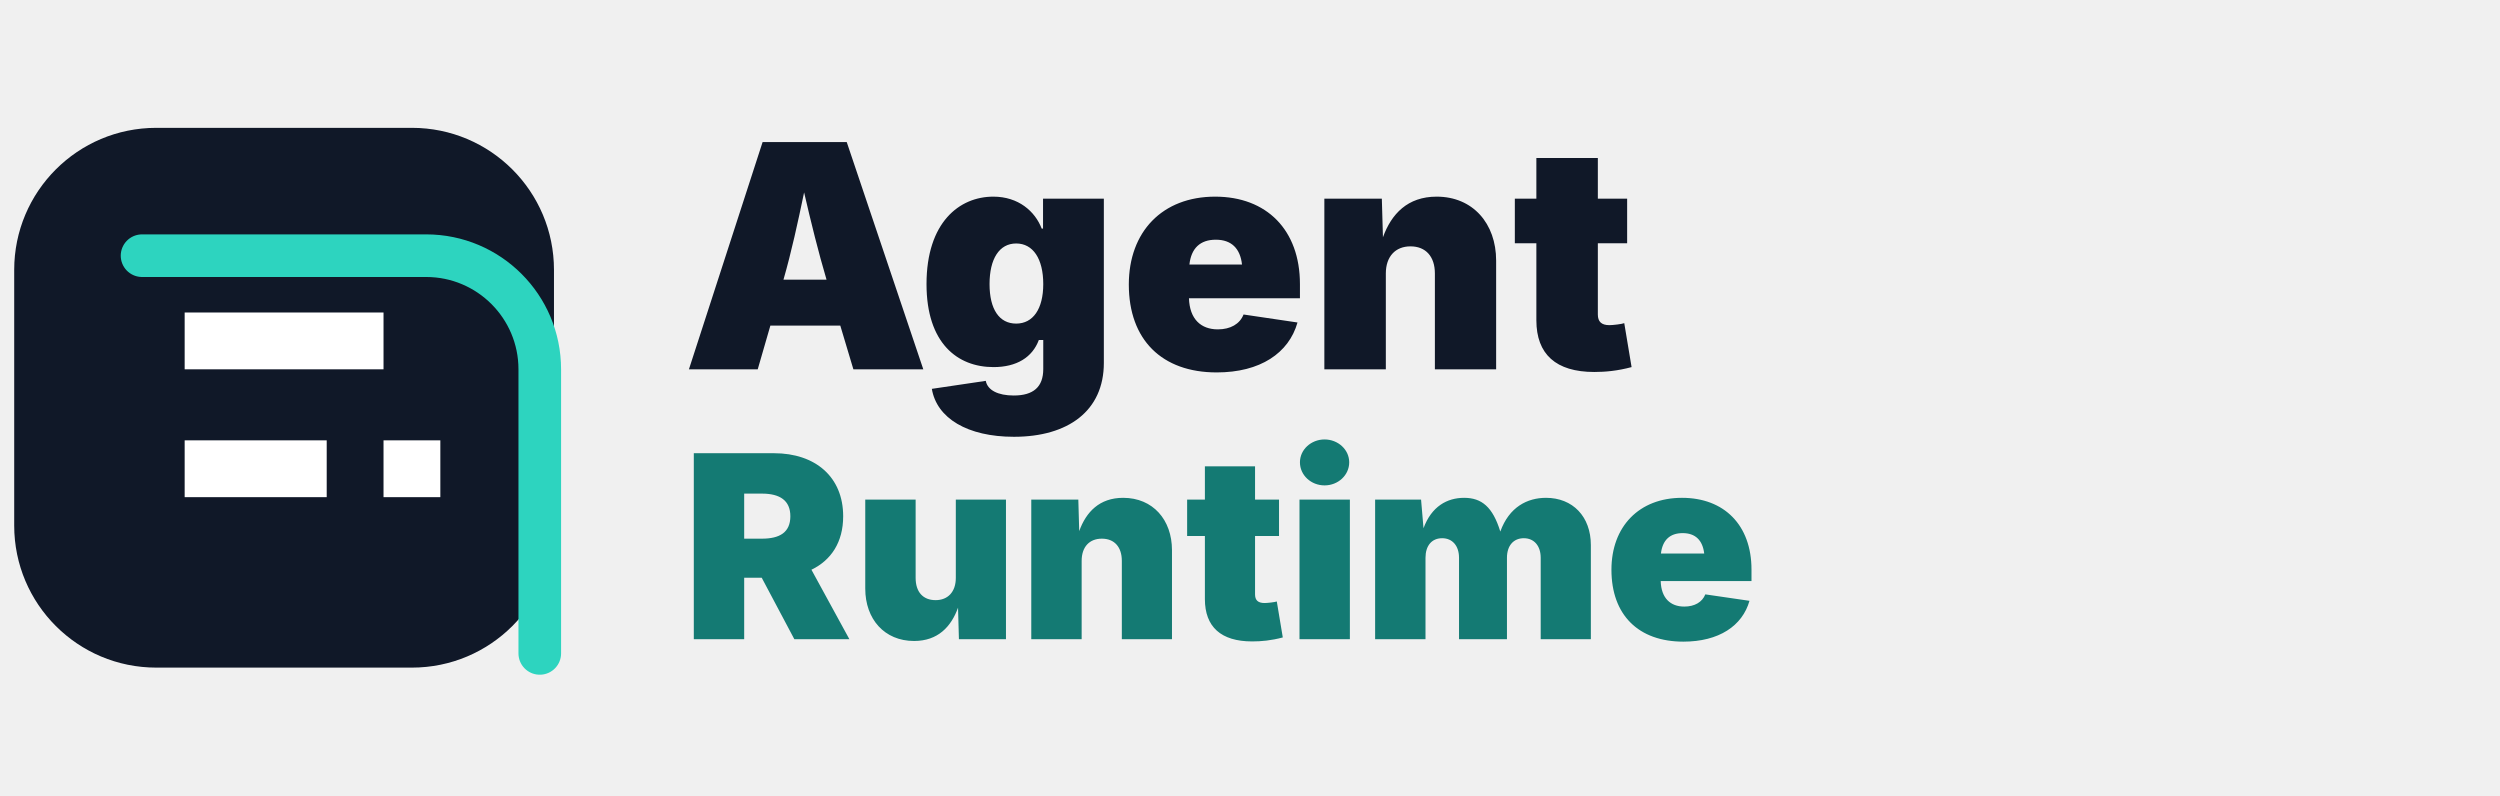
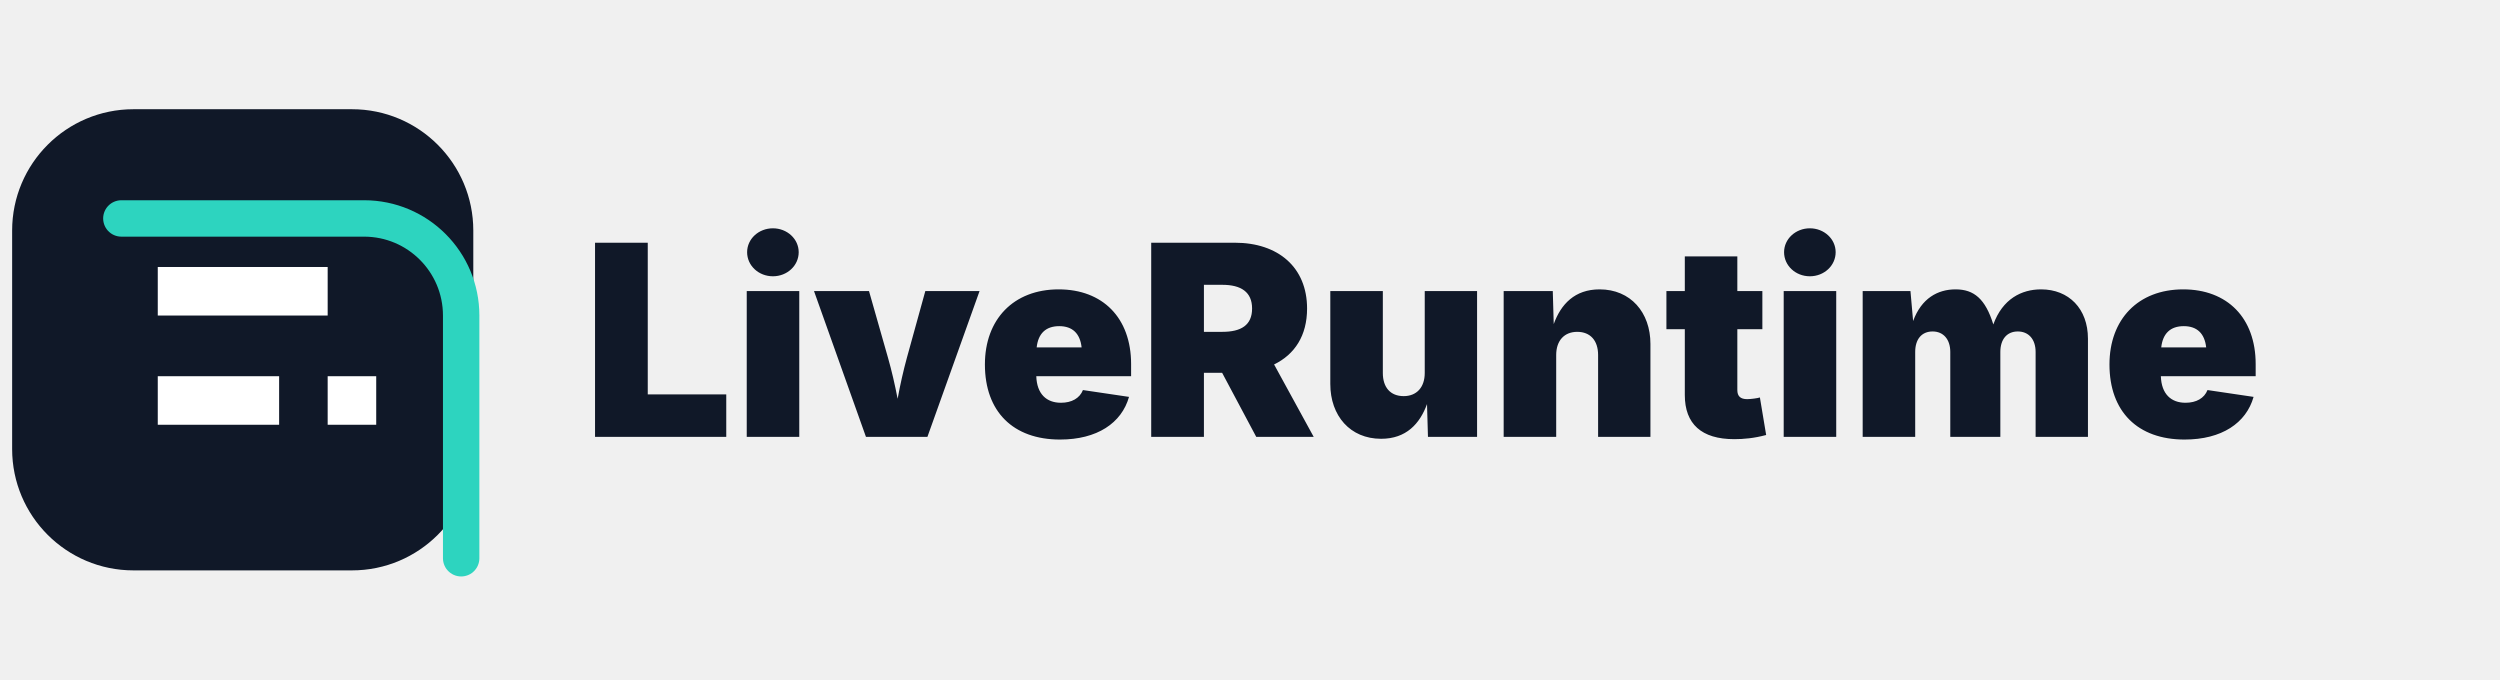
- <svg xmlns="http://www.w3.org/2000/svg" width="176" height="56" viewBox="0 0 176 56" role="img" aria-labelledby="title desc">
-   <rect width="176" height="56" rx="8" fill="none" />
+ <svg xmlns="http://www.w3.org/2000/svg" width="206" height="56" viewBox="0 0 206 56" role="img" aria-labelledby="title desc">
+   <rect width="206" height="56" rx="8" fill="none" />
  <g transform="translate(0 8)">
    <rect x="1" y="1" width="38" height="38" rx="10" fill="#101828" />
    <path d="M13 14h14v4H13zM13 23h10v4H13zM27 23h4v4h-4z" fill="#ffffff" />
    <path d="M10 10h20a8 8 0 0 1 8 8v20" fill="none" stroke="#2dd4bf" stroke-width="3" stroke-linecap="round" />
  </g>
  <g font-family="Inter, Arial, Helvetica, sans-serif" font-weight="850" letter-spacing="0">
-     <text x="48" y="26" fill="#101828" font-size="22">Agent</text>
-     <text x="48" y="45" fill="#147a73" font-size="18">Runtime</text>
+     <text x="48" y="36" fill="#101828" font-size="22">LiveRuntime</text>
  </g>
</svg>
